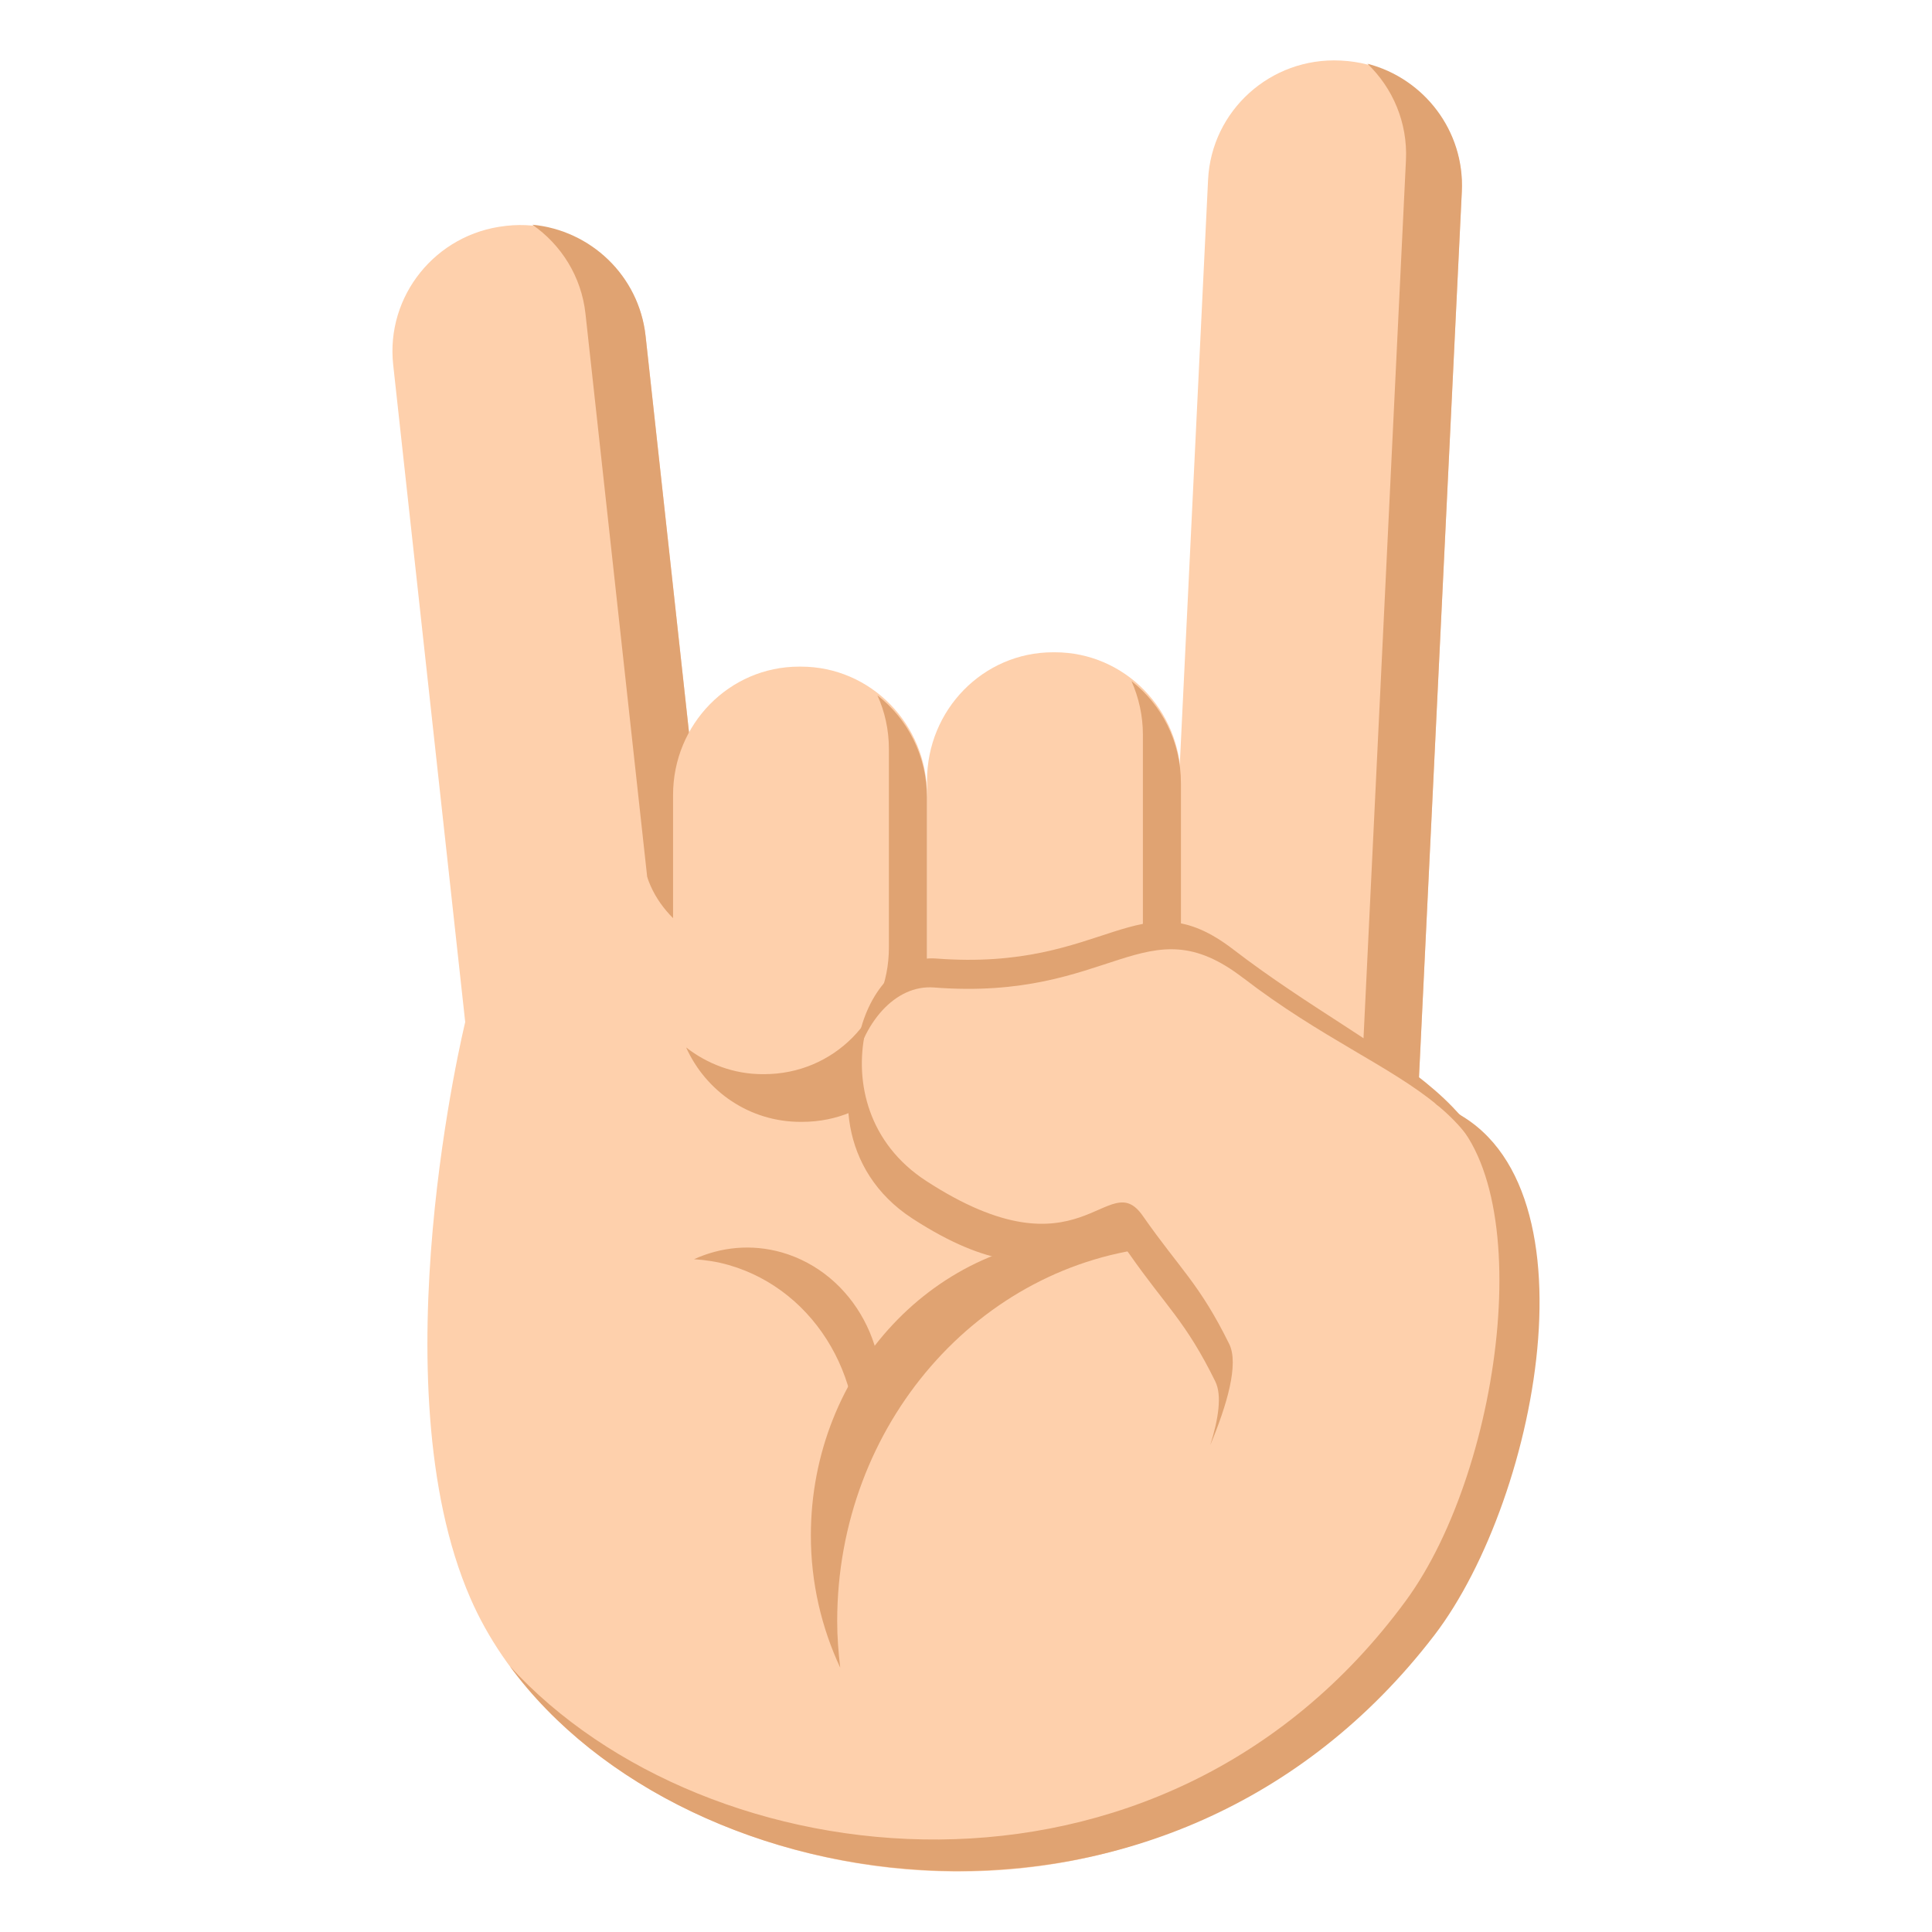
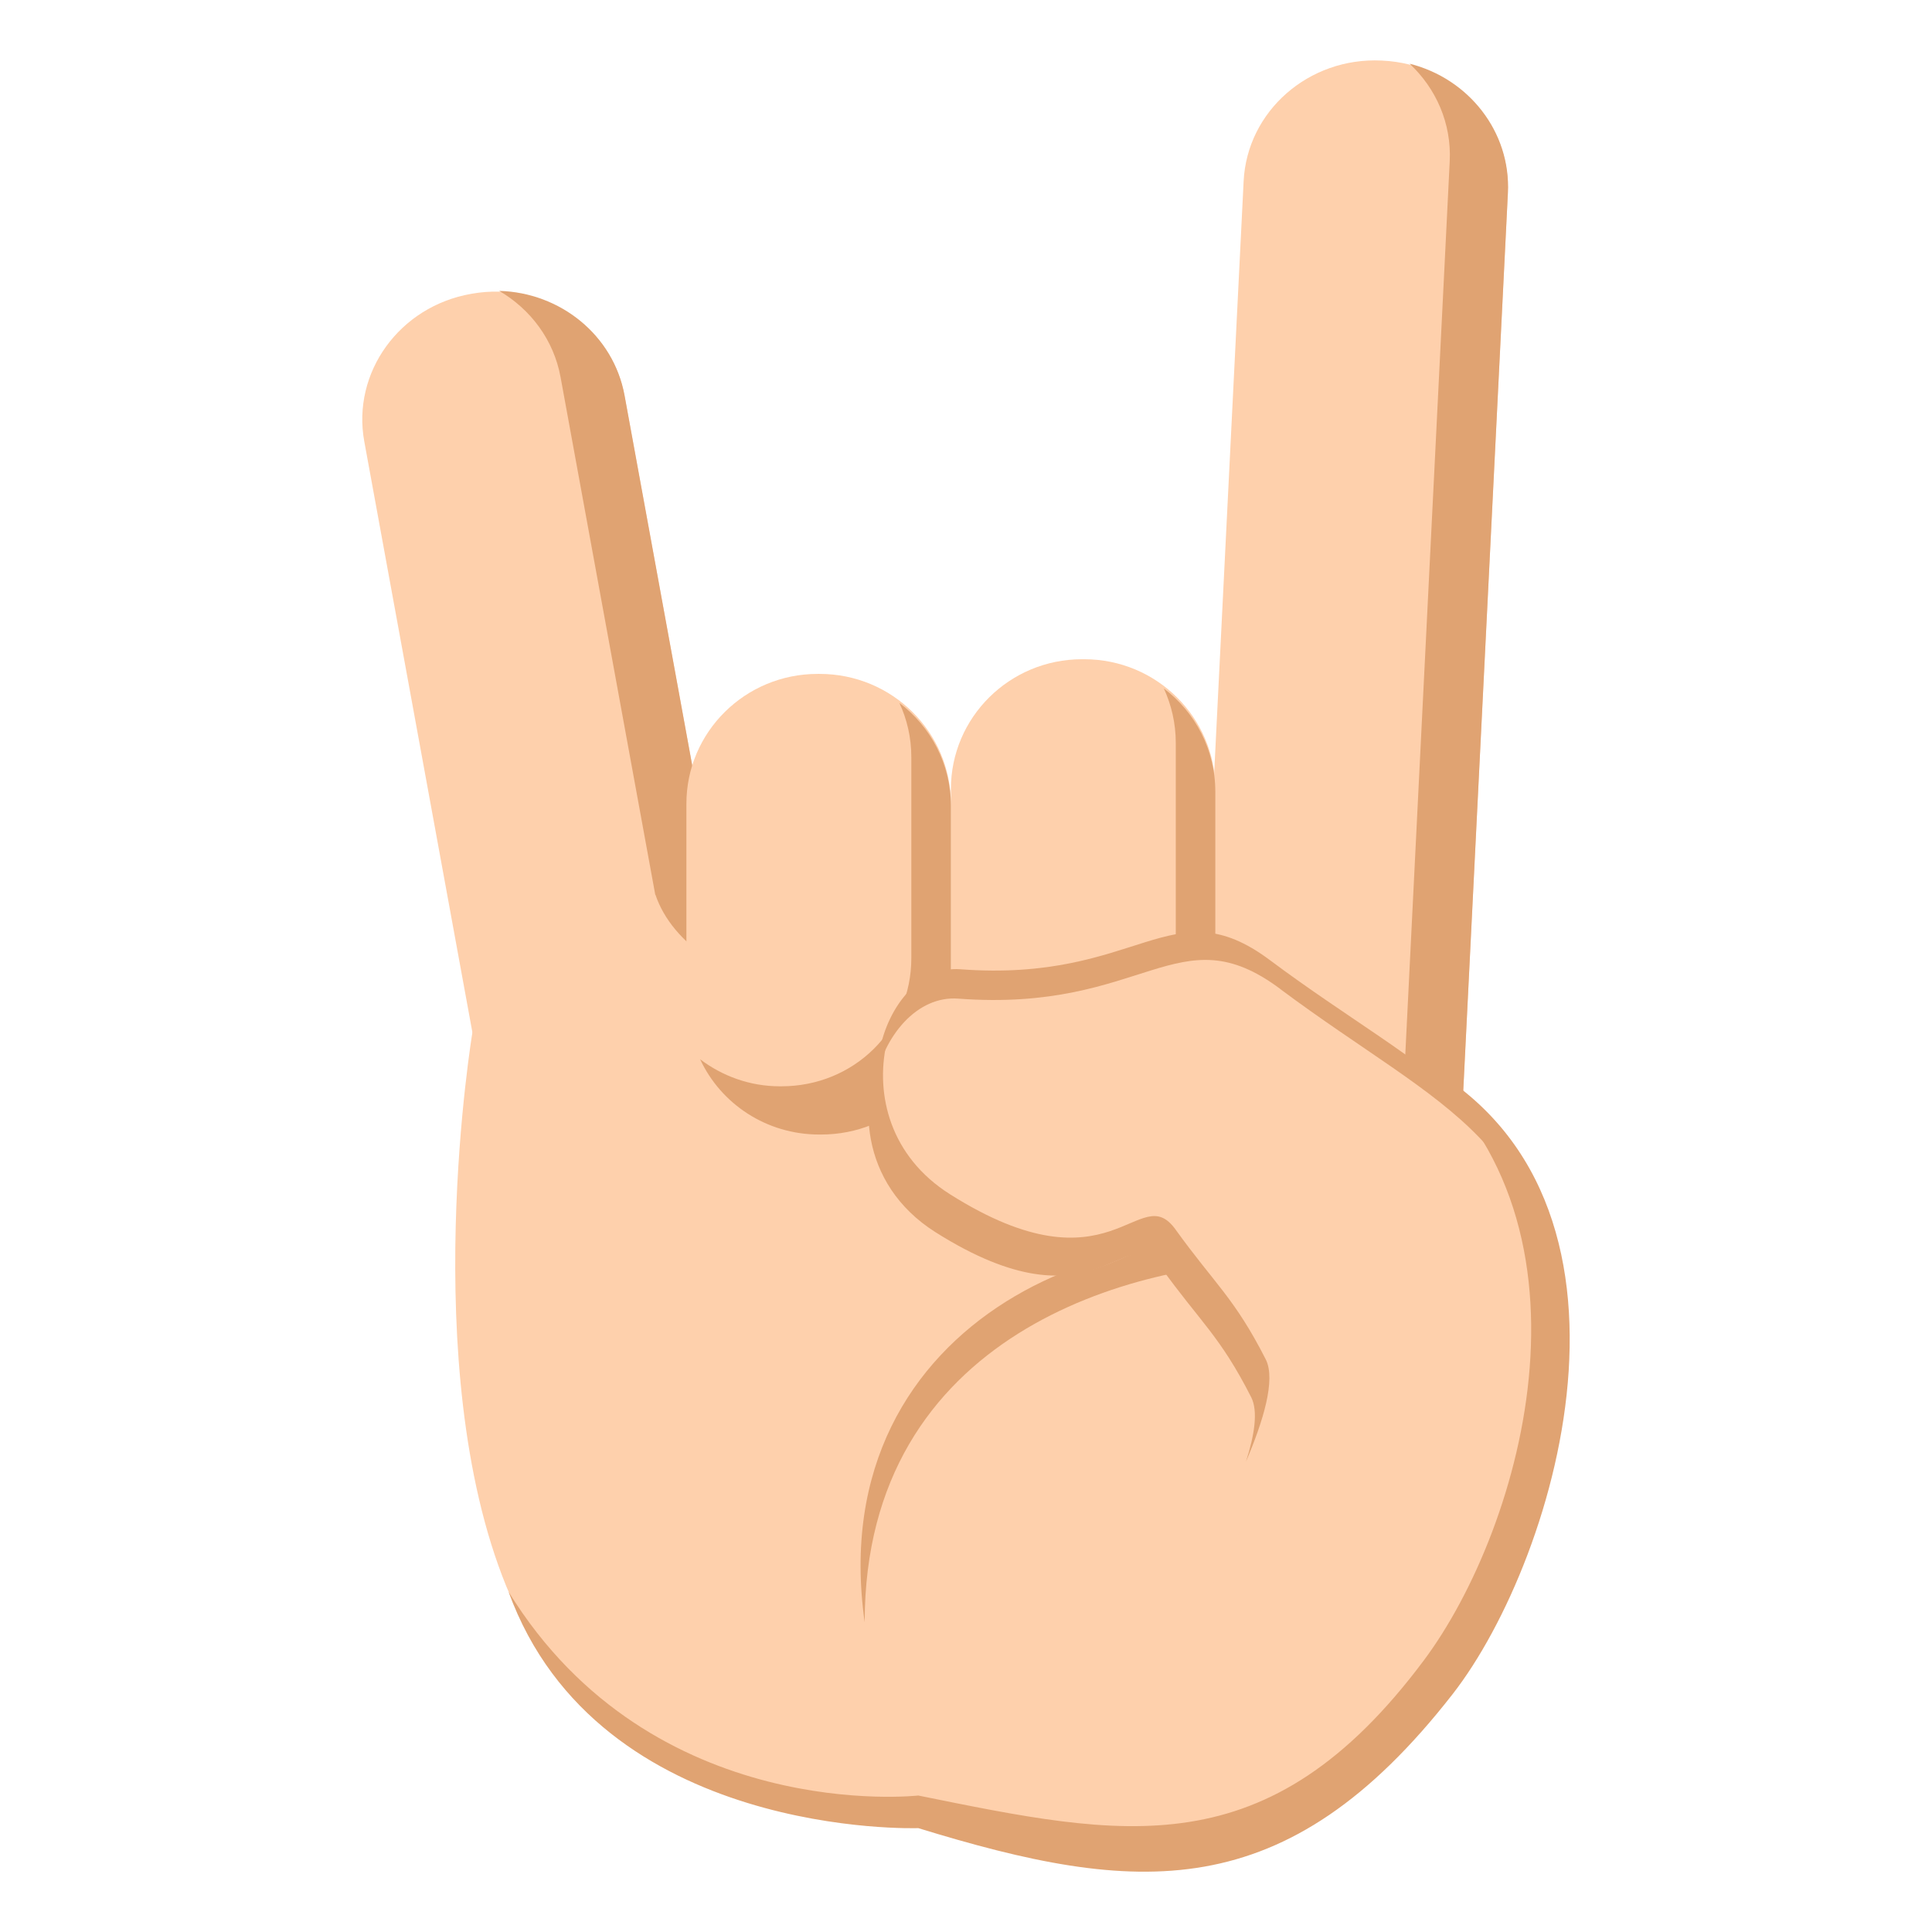
<svg xmlns="http://www.w3.org/2000/svg" viewBox="0 0 64 64" enable-background="new 0 0 64 64">
-   <path fill="#fed0ac" d="m16.601 44.721c.25 2.281 2.316 3.926 4.615 3.67l.036-.004c2.299-.256 3.962-2.316 3.712-4.598l-3.576-32.637c-.25-2.282-2.318-3.927-4.617-3.671l-.036.005c-2.299.256-3.96 2.316-3.71 4.598l3.576 32.637" />
-   <path fill="#e0a372" d="m19.241 47.664l.042-.004c2.298-.256 3.939-2.344 3.688-4.629l-3.576-32.637c-.135-1.238-.808-2.29-1.76-2.95 1.929.181 3.531 1.686 3.75 3.679l3.575 32.637c.251 2.283-1.396 4.369-3.694 4.625l-.038.005c-1.05.116-2.052-.161-2.851-.719.279.027.57.026.864-.007" />
+   <path fill="#fed0ac" d="m18.05 47.34c.418 2.287 2.68 3.808 5.05 3.395l.038-.007c2.372-.414 3.956-2.606 3.538-4.894l-5.985-32.712c-.419-2.287-2.682-3.808-5.05-3.394l-.037.007c-2.372.414-3.955 2.606-3.536 4.893l5.985 32.712" />
+   <path fill="#e0a372" d="m21 50.14l.043-.008c2.37-.414 3.932-2.633 3.512-4.924l-5.985-32.711c-.226-1.241-.999-2.258-2.034-2.861 2.02.053 3.787 1.464 4.153 3.461l5.983 32.712c.42 2.289-1.146 4.506-3.518 4.92l-.04.008c-1.082.188-2.143-.025-3.01-.533.292.009.595-.012.898-.064" />
  <g fill="#fed0ac">
-     <path d="m45.908 36.01v-4.2c0 0-22.269 3.865-24.468-2.754l-6.03 4.806c0 0-2.927 11.962.172 19.08 4.612 10.607 26.525 14.664 34-3.385 1.485-3.592 1.686-13.622-3.676-13.549" />
-     <path d="m38.433 38.75c-.11 2.293 1.672 4.246 3.982 4.359l.037.002c2.31.113 4.273-1.654 4.385-3.947l1.586-32.797c.111-2.293-1.674-4.246-3.983-4.359l-.037-.002c-2.311-.114-4.272 1.655-4.384 3.948l-1.586 32.796" />
+     <path d="m47.15 34.35c0 0-23.15 1.987-25.438-4.711l-6.06 4.545c0 0-1.855 11.05 1.117 18.358 3.198 7.868 13.696 7.519 13.696 7.519 10.818 2.15 15.231.519 19.686-9.933 1.546-3.634-2.999-15.778-2.999-15.778" />
+     <path d="m39.545 39.19c-.115 2.321 1.74 4.299 4.148 4.412l.037.002c2.406.115 4.452-1.674 4.568-3.994l1.651-33.19c.116-2.32-1.743-4.297-4.149-4.412l-.038-.002c-2.407-.115-4.45 1.675-4.565 3.996l-1.652 33.19" />
  </g>
-   <path fill="#e0a372" d="m40.578 42.08l.042.002c2.309.113 4.258-1.686 4.369-3.982l1.585-32.796c.06-1.244-.439-2.391-1.276-3.193 1.877.485 3.224 2.227 3.127 4.229l-1.586 32.797c-.111 2.295-2.063 4.091-4.374 3.978l-.038-.002c-1.055-.052-2-.486-2.702-1.164.27.071.558.116.853.131" />
+   <path fill="#e0a372" d="m41.779 42.559l.045.002c2.403.115 4.434-1.706 4.549-4.03l1.651-33.19c.063-1.259-.458-2.418-1.329-3.231 1.955.492 3.357 2.254 3.256 4.281l-1.65 33.19c-.117 2.322-2.15 4.14-4.557 4.02l-.04-.002c-1.099-.052-2.083-.492-2.813-1.178.281.072.581.117.888.133" />
  <g fill="#fed0ac">
-     <path d="m22.296 26.334c0-2.347 1.867-4.251 4.173-4.251h.065c2.306 0 4.175 1.904 4.175 4.251v6.574c0 2.348-1.869 4.254-4.175 4.254h-.065c-2.306 0-4.173-1.906-4.173-4.254v-6.574" />
-     <path d="m30.709 25.859c0-2.347 1.864-4.251 4.17-4.251h.069c2.302 0 4.171 1.904 4.171 4.251v6.573c0 2.349-1.869 4.255-4.171 4.255h-.068c-2.306 0-4.17-1.906-4.17-4.255v-6.573z" />
+     <path d="m22.738 26.626c0-2.375 1.945-4.302 4.346-4.302h.068c2.401 0 4.348 1.927 4.348 4.302v6.651c0 2.377-1.946 4.306-4.348 4.306h-.068c-2.401 0-4.346-1.929-4.346-4.306v-6.651" />
+     <path d="m31.5 26.14c0-2.375 1.942-4.302 4.344-4.302h.072c2.396 0 4.344 1.927 4.344 4.302v6.652c0 2.377-1.947 4.306-4.344 4.306h-.072c-2.401 0-4.344-1.929-4.344-4.306v-6.652" />
  </g>
  <g fill="#e0a372">
-     <path d="m25.26 35.583h.053c2.305 0 4.133-1.846 4.133-4.196v-6.577c0-.633-.135-1.234-.38-1.776.996.777 1.64 2 1.64 3.381v6.578c0 2.348-1.831 4.17-4.133 4.17h-.054c-1.682 0-3.13-1-3.79-2.465.701.546 1.58.885 2.531.885" />
-     <path d="m33.659 35.11h.051c2.305 0 4.15-1.846 4.15-4.195v-6.578c0-.633-.139-1.234-.378-1.775.994.776 1.638 2 1.638 3.38v6.578c0 2.349-1.846 4.171-4.148 4.171h-.053c-1.682 0-3.133-1-3.793-2.465.705.547 1.582.884 2.533.884" />
-     <path d="m40.848 31.447c-3.128-2.402-4.136.746-9.841.305-2.498-.193-4.168 4.977-.599 7.299 4.964 3.229 5.775-.498 6.899 1.11 1.193 1.71 2.44 2.153 3.394 4.087.695 1.404 7.418.08 8.394-2.543 1.868-5.04-3.283-6.441-8.247-10.258" />
+     <path d="m25.829 35.985h.055c2.401 0 4.305-1.868 4.305-4.246v-6.657c0-.64-.14-1.249-.396-1.797 1.038.786 1.708 2.026 1.708 3.421v6.656c0 2.377-1.906 4.221-4.304 4.221h-.057c-1.752 0-3.26-1.015-3.948-2.494.73.554 1.646.896 2.637.896" />
+     <path d="m34.572 35.504h.053c2.401 0 4.324-1.867 4.324-4.246v-6.656c0-.641-.145-1.25-.395-1.797 1.035.786 1.705 2.026 1.705 3.421v6.656c0 2.376-1.922 4.221-4.32 4.221h-.056c-1.751 0-3.262-1.015-3.949-2.495.734.554 1.648.896 2.638.896" />
+     <path d="m43.518 41.748c-5.904-2.111-16.321 1.768-14.874 11.99 0-9.573 8.948-11.947 13.858-11.947.589 0 1.016-.043 1.016-.043" />
+     <path d="m42.06 31.8c-3.258-2.431-4.309.755-10.25.308-2.603-.195-4.342 5.04-.624 7.387 5.171 3.267 6.01-.505 7.185 1.123 1.244 1.729 2.543 2.179 3.535 4.136.725 1.421 6.711.081 7.727-2.573 1.946-5.098-2.404-6.519-7.573-10.381" />
  </g>
-   <path fill="#fed0ac" d="m41.18 32.396c-3.249-2.501-4.3.776-10.24.316-2.596-.202-4.334 5.176-.619 7.592 5.163 3.361 6.01-.518 7.172 1.157 1.244 1.775 2.541 2.239 3.534 4.251.722 1.462-2.134 6.385-2.134 6.385s6.178 5.557 7.837 2.947c3.077-4.846 2.786-8.957 3.03-11.979.551-6.958-3.412-6.699-8.577-10.669" />
+   <path fill="#fed0ac" d="m42.41 32.76c-3.385-2.53-4.479.786-10.665.321-2.705-.205-4.515 5.237-.646 7.683 5.377 3.401 6.257-.523 7.471 1.171 1.295 1.797 2.646 2.266 3.681 4.302.751 1.479-2.222 6.461-2.222 6.461s5.419 5.623 7.146 2.982c3.205-4.904 3.719-7.738 3.969-10.797.575-7.04-3.355-8.106-8.734-12.12" />
  <g fill="#e0a372">
-     <path d="m47.54 36.561c3.527 2.15 2.303 12.01-.972 16.469-8.144 11.09-23.2 9.271-29.678 2.164 5.858 7.984 21.839 10.433 30.624-1.024 3.516-4.591 5.647-15.744.026-17.609" />
-     <path d="m40.26 45.767c.223.452.104 1.237-.168 2.103.545-1.307.955-2.681.629-3.345-.992-2.01-1.625-2.473-2.867-4.251-1.17-1.676-2.01 2.205-7.176-1.156-1.91-1.242-2.371-3.266-2.02-4.912-.958 1.721-.873 4.571 1.562 6.156 5.164 3.359 6.01-.52 7.175 1.154 1.24 1.778 1.876 2.24 2.866 4.251" />
-     <path d="m27.733 53.707c0-6.521 4.708-11.863 10.696-12.404-.73-.205-1.49-.33-2.282-.33-5.128 0-9.286 4.43-9.286 9.892 0 1.575.355 3.058.972 4.378-.059-.506-.1-1.016-.1-1.536" />
-     <path d="m25.899 41.488c-1.01-.287-2.02-.179-2.909.225.382.025.767.082 1.151.193 2.938.844 4.717 3.978 4.113 7.114.357-.485.638-1.048.796-1.683.646-2.544-.764-5.161-3.151-5.849" />
+     <path d="m41.45 46.29c.23.457.107 1.252-.176 2.128.566-1.322.996-2.714.656-3.386-1.035-2.035-1.693-2.502-2.987-4.301-1.218-1.696-2.095 2.23-7.475-1.171-1.989-1.257-2.469-3.305-2.106-4.972-.998 1.742-.909 4.627 1.627 6.23 5.378 3.399 6.257-.525 7.473 1.169 1.294 1.801 1.955 2.268 2.988 4.303" />
+     <path d="m46.553 34.93c6.878 5.305 3.904 15.666.615 20.07-5.174 6.929-9.957 5.853-16.749 4.479 0 0-8.802.998-13.573-6.75 2.984 8.21 13.573 7.83 13.573 7.83 7.202 2.213 12.159 2.669 17.699-4.436 3.53-4.528 7.249-16.961-1.565-21.19" />
  </g>
</svg>
